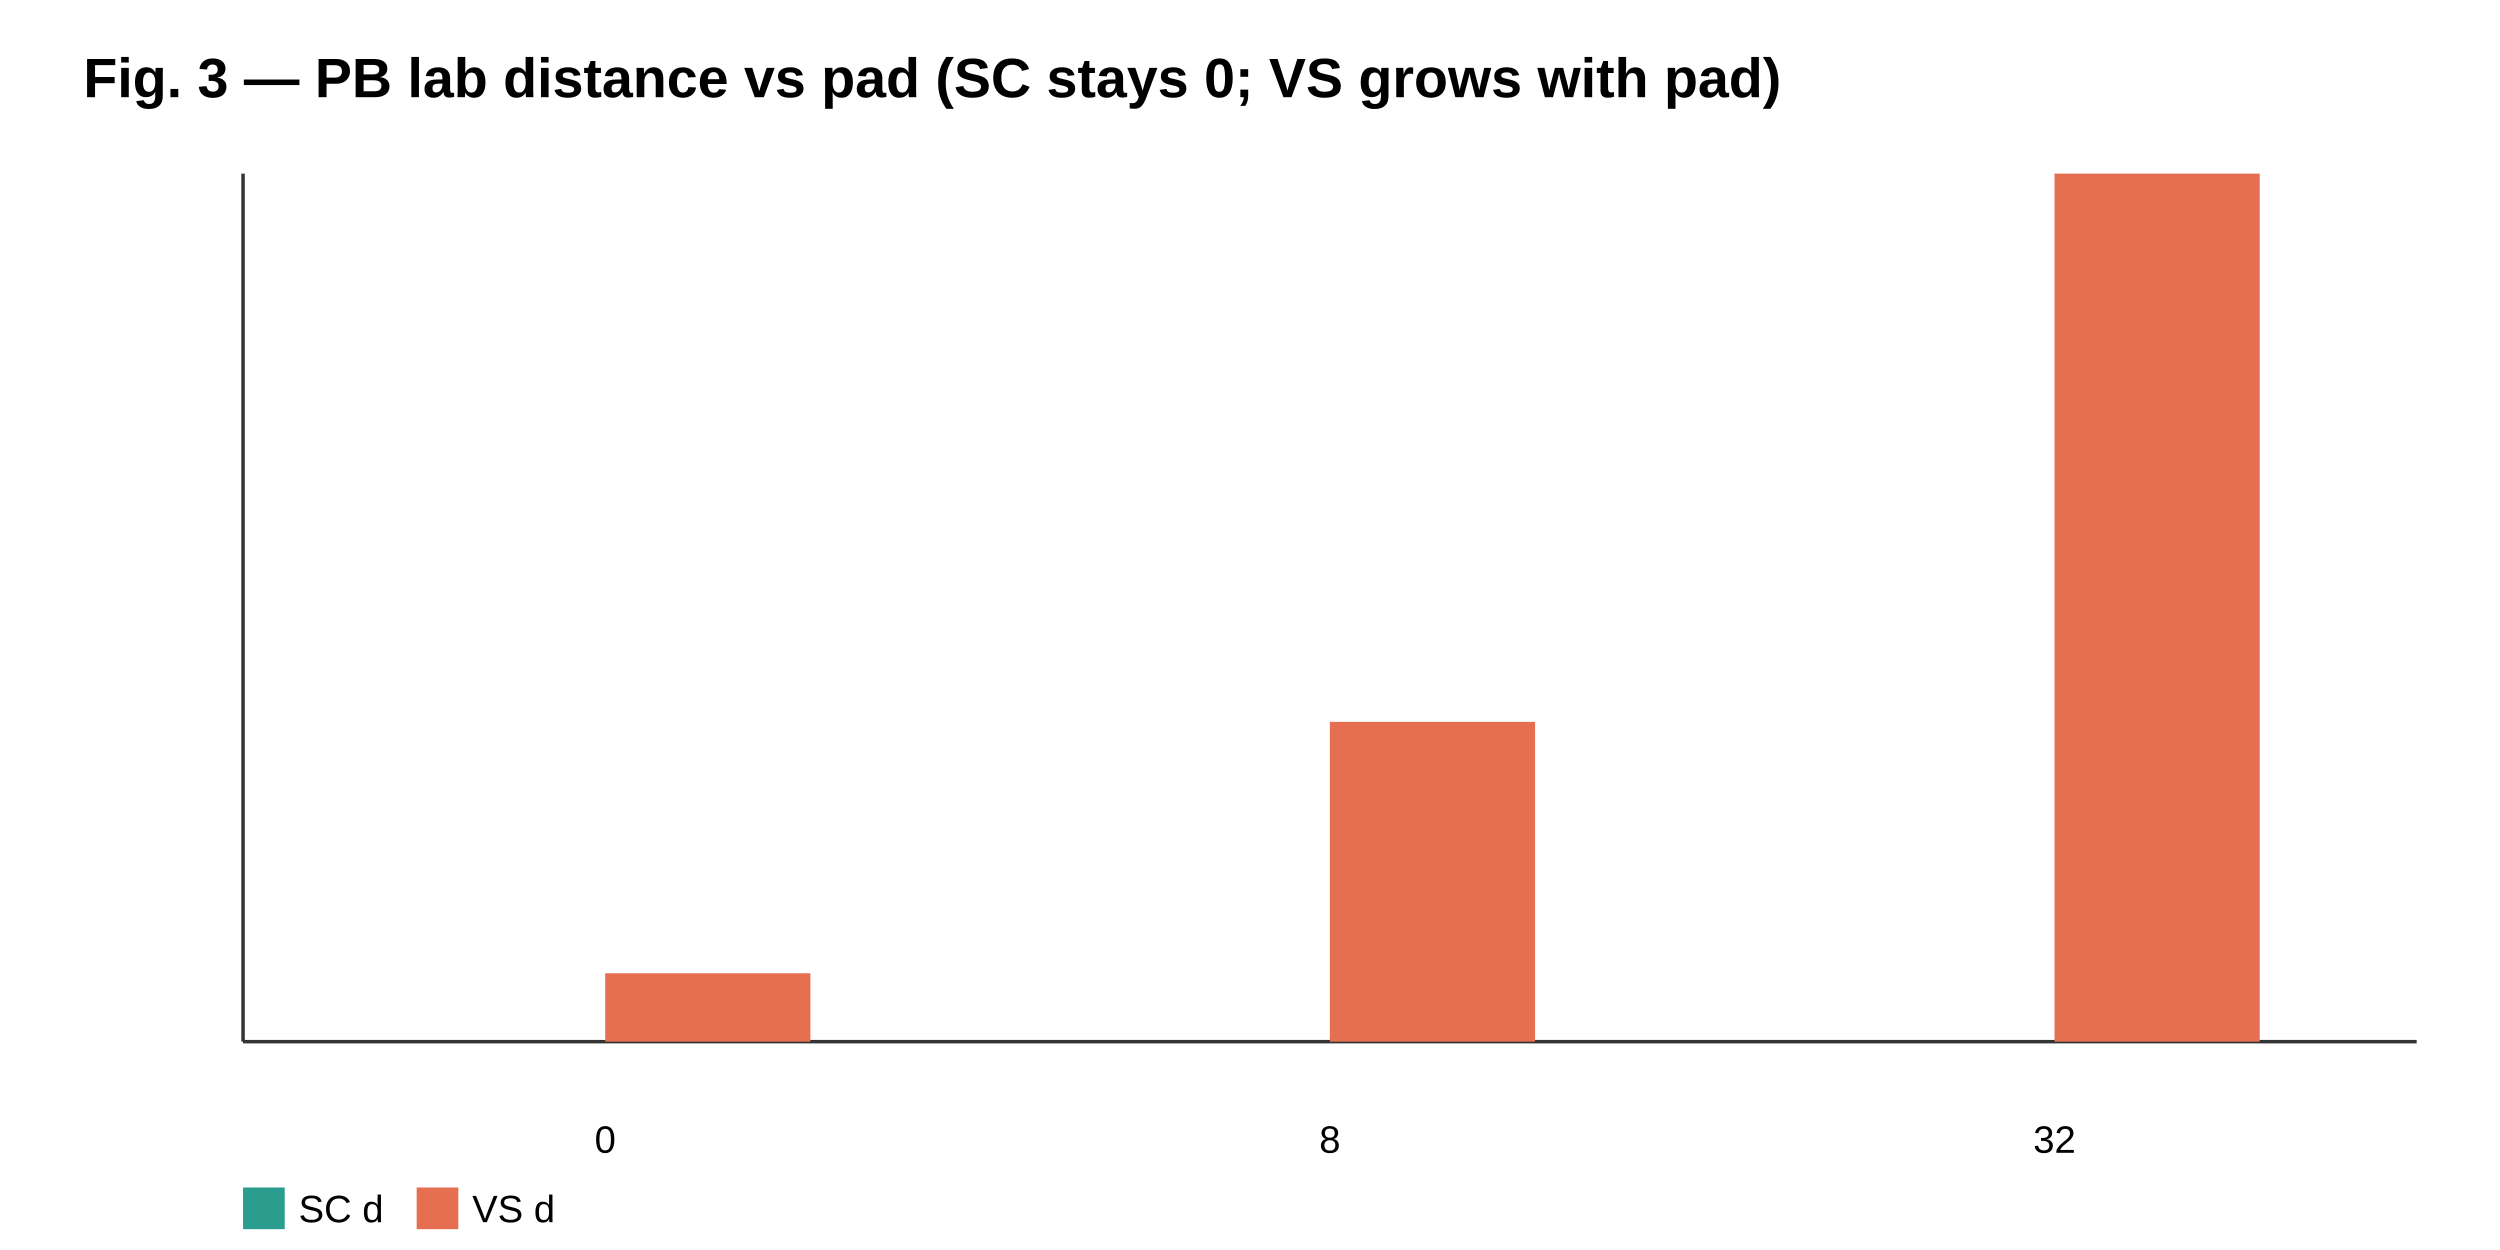
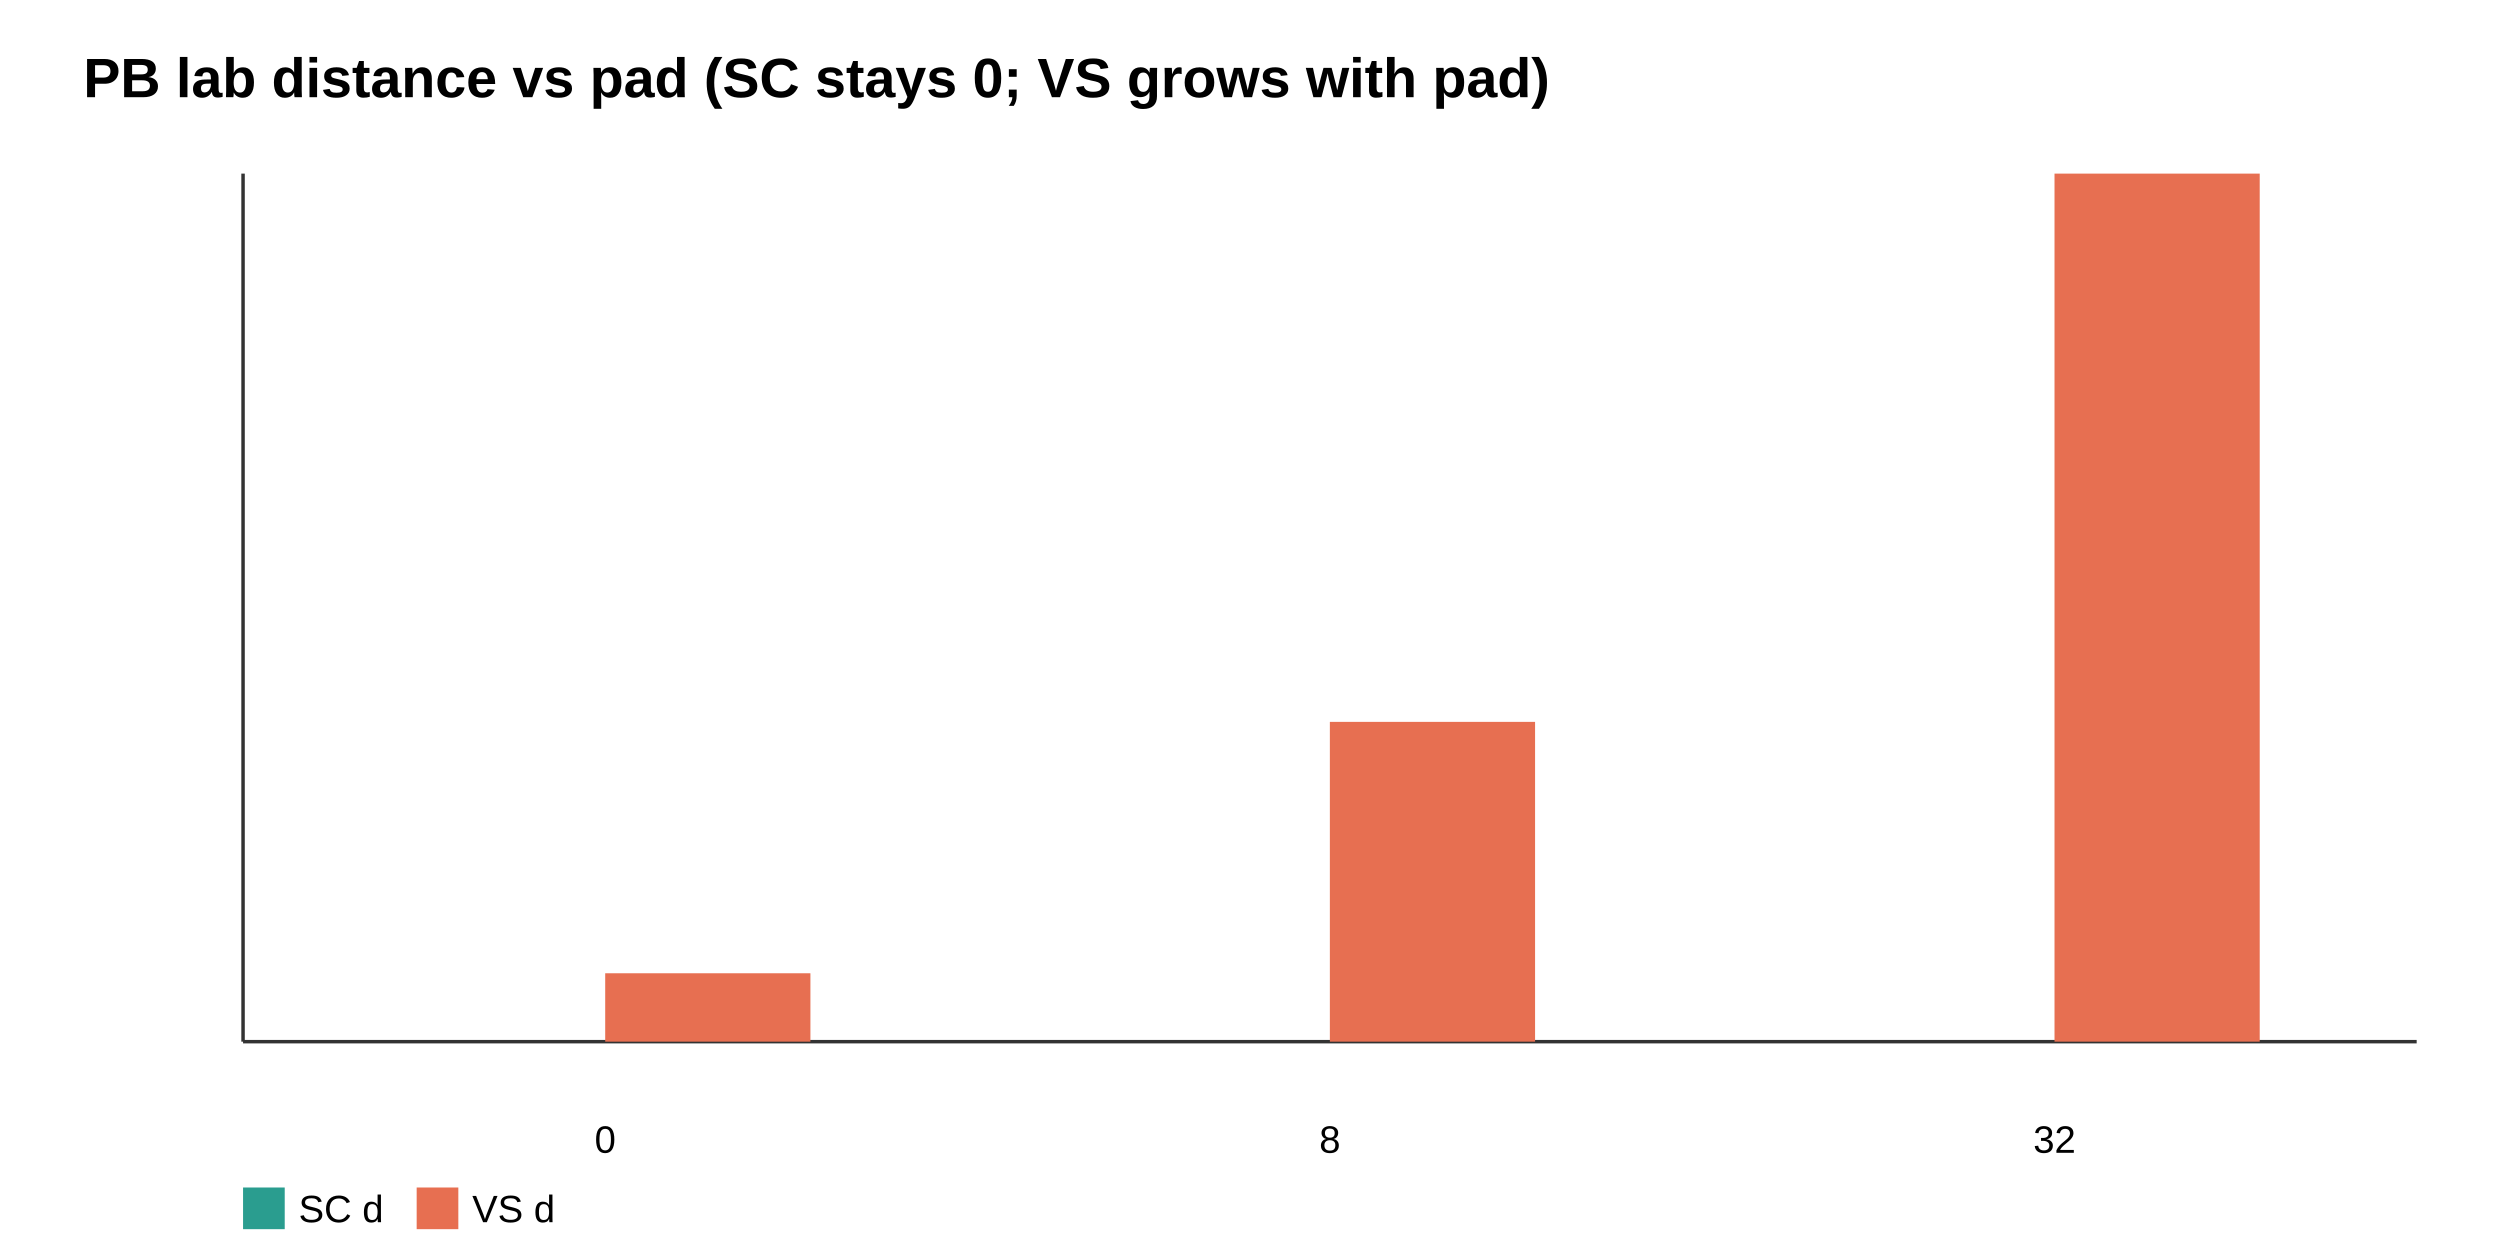
<svg xmlns="http://www.w3.org/2000/svg" width="720" height="360" viewBox="0 0 720 360">
  <rect width="100%" height="100%" fill="#ffffff" />
-   <text x="24" y="28" font-family="Segoe UI, Arial, sans-serif" font-size="16" font-weight="600">Fig. 3 — PB lab distance vs pad (SC stays 0; VS grows with pad)</text>
+   <text x="24" y="28" font-family="Segoe UI, Arial, sans-serif" font-size="16" font-weight="600">PB lab distance vs pad (SC stays 0; VS grows with pad)</text>
  <line x1="70" y1="50" x2="70" y2="300" stroke="#333" stroke-width="1" />
  <line x1="70" y1="300" x2="696" y2="300" stroke="#333" stroke-width="1" />
  <rect x="104.8" y="300.0" width="59.1" height="0.0" fill="#2a9d8f" />
  <rect x="174.3" y="280.3" width="59.1" height="19.7" fill="#e76f51" />
  <text x="174.3" y="332" text-anchor="middle" font-family="Segoe UI, Arial, sans-serif" font-size="11">0</text>
  <rect x="313.4" y="300.0" width="59.1" height="0.0" fill="#2a9d8f" />
  <rect x="383.0" y="207.9" width="59.1" height="92.1" fill="#e76f51" />
  <text x="383.0" y="332" text-anchor="middle" font-family="Segoe UI, Arial, sans-serif" font-size="11">8</text>
  <rect x="522.1" y="300.0" width="59.1" height="0.0" fill="#2a9d8f" />
  <rect x="591.7" y="50.0" width="59.1" height="250.0" fill="#e76f51" />
  <text x="591.7" y="332" text-anchor="middle" font-family="Segoe UI, Arial, sans-serif" font-size="11">32</text>
  <rect x="70" y="342" width="12" height="12" fill="#2a9d8f" />
  <text x="86" y="352" font-family="Segoe UI, Arial, sans-serif" font-size="11">SC d</text>
  <rect x="120" y="342" width="12" height="12" fill="#e76f51" />
  <text x="136" y="352" font-family="Segoe UI, Arial, sans-serif" font-size="11">VS d</text>
</svg>
